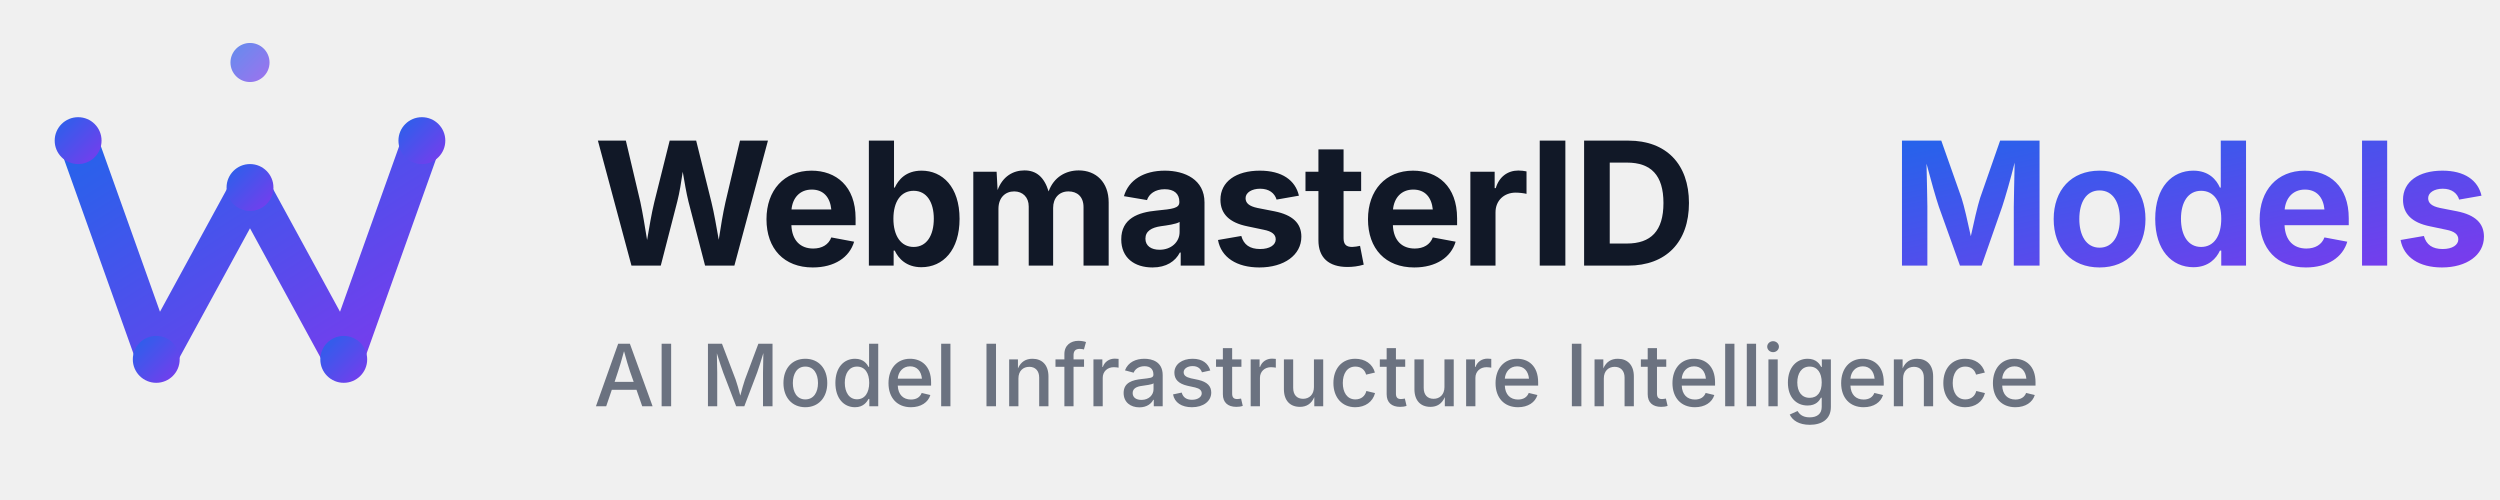
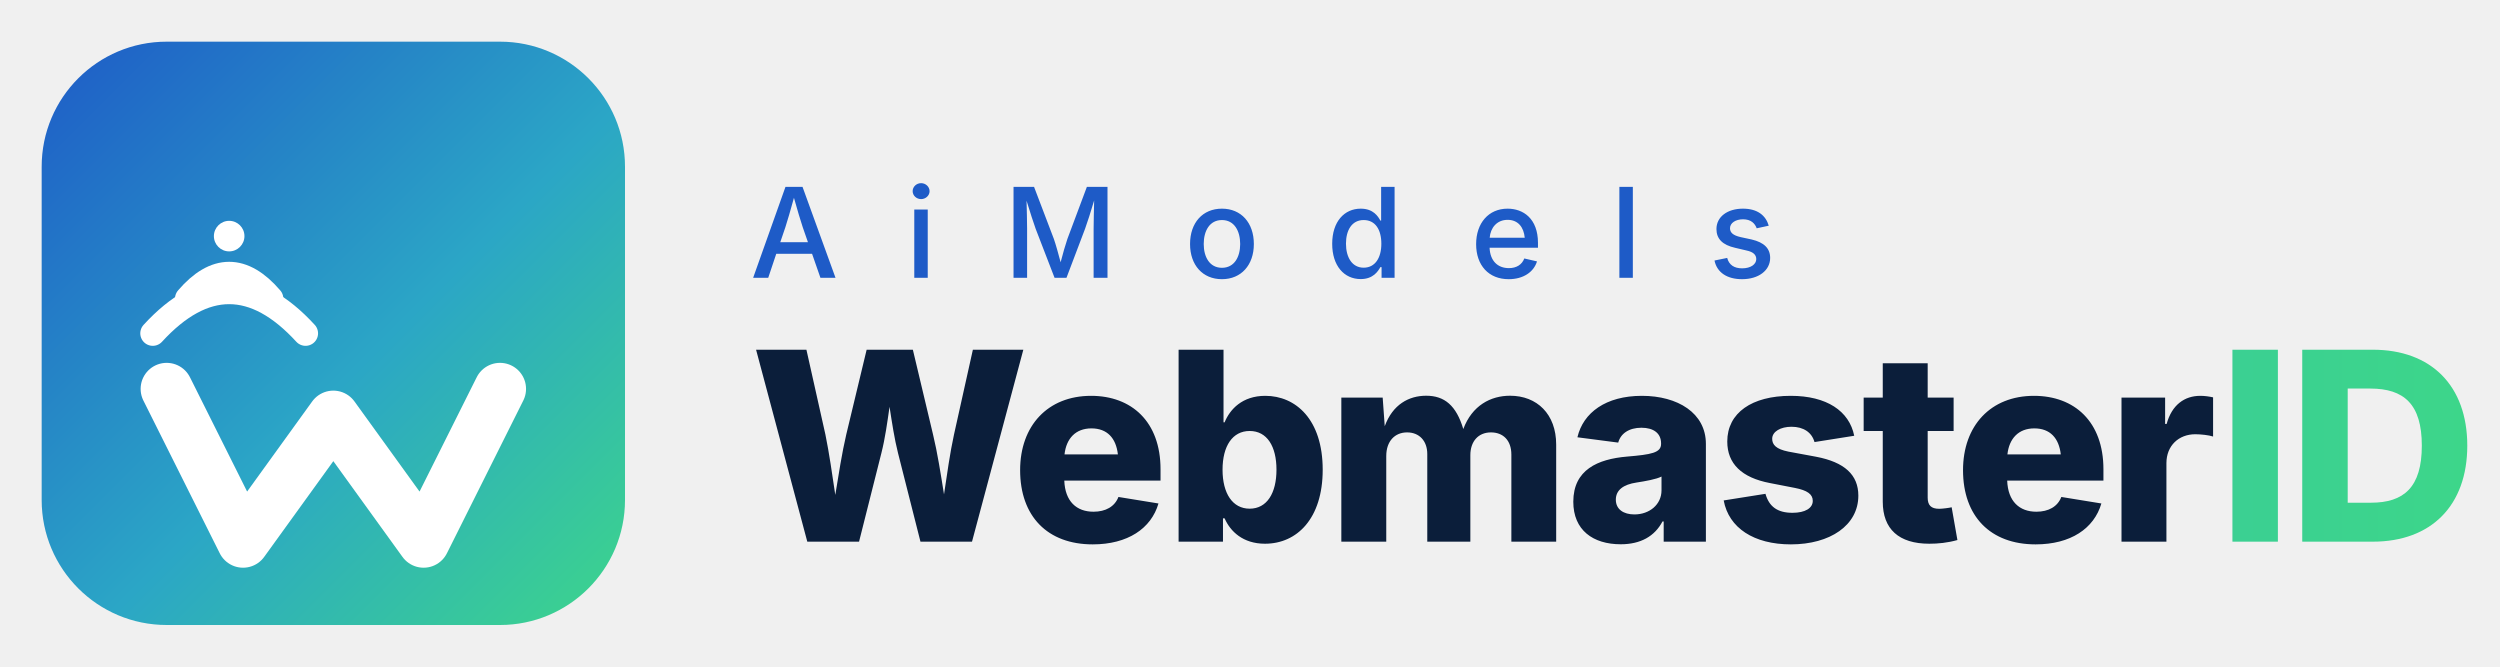
- <svg xmlns="http://www.w3.org/2000/svg" viewBox="0 0 320 64" role="img" aria-label="WebmasterID Models">
+ <svg xmlns="http://www.w3.org/2000/svg" viewBox="0 0 360 96" role="img" aria-label="AiModels WebmasterID">
  <defs>
-     <linearGradient id="wmidGrad" x1="0%" y1="0%" x2="100%" y2="100%">
-       <stop offset="0%" stop-color="#2563EB" />
-       <stop offset="100%" stop-color="#7C3AED" />
+     <linearGradient id="wmidFullGrad" x1="0%" y1="0%" x2="100%" y2="100%">
+       <stop offset="0%" stop-color="#1E5BC7" />
+       <stop offset="55%" stop-color="#2BA6C6" />
+       <stop offset="100%" stop-color="#3DD68A" />
+     </linearGradient>
+     <linearGradient id="wmidIdGrad" x1="0%" y1="0%" x2="100%" y2="0%">
+       <stop offset="0%" stop-color="#2BA6C6" />
+       <stop offset="100%" stop-color="#3DD68A" />
    </linearGradient>
  </defs>
-   <g>
-     <line x1="32" y1="10" x2="32" y2="22" stroke="url(#wmidGrad)" stroke-width="1.25" stroke-linecap="round" opacity="0.45" />
-     <path d="M 10 18 L 20 46 L 32 24 L 44 46 L 54 18" stroke="url(#wmidGrad)" stroke-width="5" stroke-linecap="round" stroke-linejoin="round" fill="none" />
-     <circle cx="10" cy="18" r="3" fill="url(#wmidGrad)" />
-     <circle cx="20" cy="46" r="3" fill="url(#wmidGrad)" />
-     <circle cx="32" cy="24" r="3" fill="url(#wmidGrad)" />
-     <circle cx="44" cy="46" r="3" fill="url(#wmidGrad)" />
-     <circle cx="54" cy="18" r="3" fill="url(#wmidGrad)" />
-     <circle cx="32" cy="8" r="2.5" fill="url(#wmidGrad)" opacity="0.7" />
-   </g>
-   <g font-family="Inter, ui-sans-serif, system-ui, -apple-system, Segoe UI, sans-serif">
-     <text x="76" y="34" font-size="22" font-weight="700" fill="#111827" letter-spacing="-0.5">WebmasterID</text>
-     <text x="76" y="34" font-size="22" font-weight="700" fill="url(#wmidGrad)" letter-spacing="-0.5" dx="166">Models</text>
-     <text x="76" y="52" font-size="11" font-weight="500" fill="#6B7280" letter-spacing="0">AI Model Infrastructure Intelligence</text>
-   </g>
+   <rect x="6" y="6" width="84" height="84" rx="18" ry="18" fill="url(#wmidFullGrad)" />
+   <path d="M 22 48 Q 33 36 44 48" stroke="#FFFFFF" stroke-width="3.6" stroke-linecap="round" fill="none" />
+   <path d="M 27 43 Q 33 36 39 43" stroke="#FFFFFF" stroke-width="3.6" stroke-linecap="round" fill="none" />
+   <circle cx="33" cy="34" r="2.2" fill="#FFFFFF" />
+   <path d="M 24 56 L 35 78 L 48 60 L 61 78 L 72 56" stroke="#FFFFFF" stroke-width="7.5" stroke-linecap="round" stroke-linejoin="round" fill="none" />
+   <text x="108" y="40" font-family="'Inter','SF Pro Text','Segoe UI',Helvetica,Arial,sans-serif" font-size="18" font-weight="500" letter-spacing="2.4" fill="#1E5BC7">A i M o d e l s</text>
+   <text x="108" y="78" font-family="'Inter','SF Pro Display','Segoe UI',Helvetica,Arial,sans-serif" font-size="38" font-weight="800" letter-spacing="-0.8" fill="#0B1E3A">Webmaster<tspan fill="url(#wmidIdGrad)">ID</tspan>
+   </text>
</svg>
